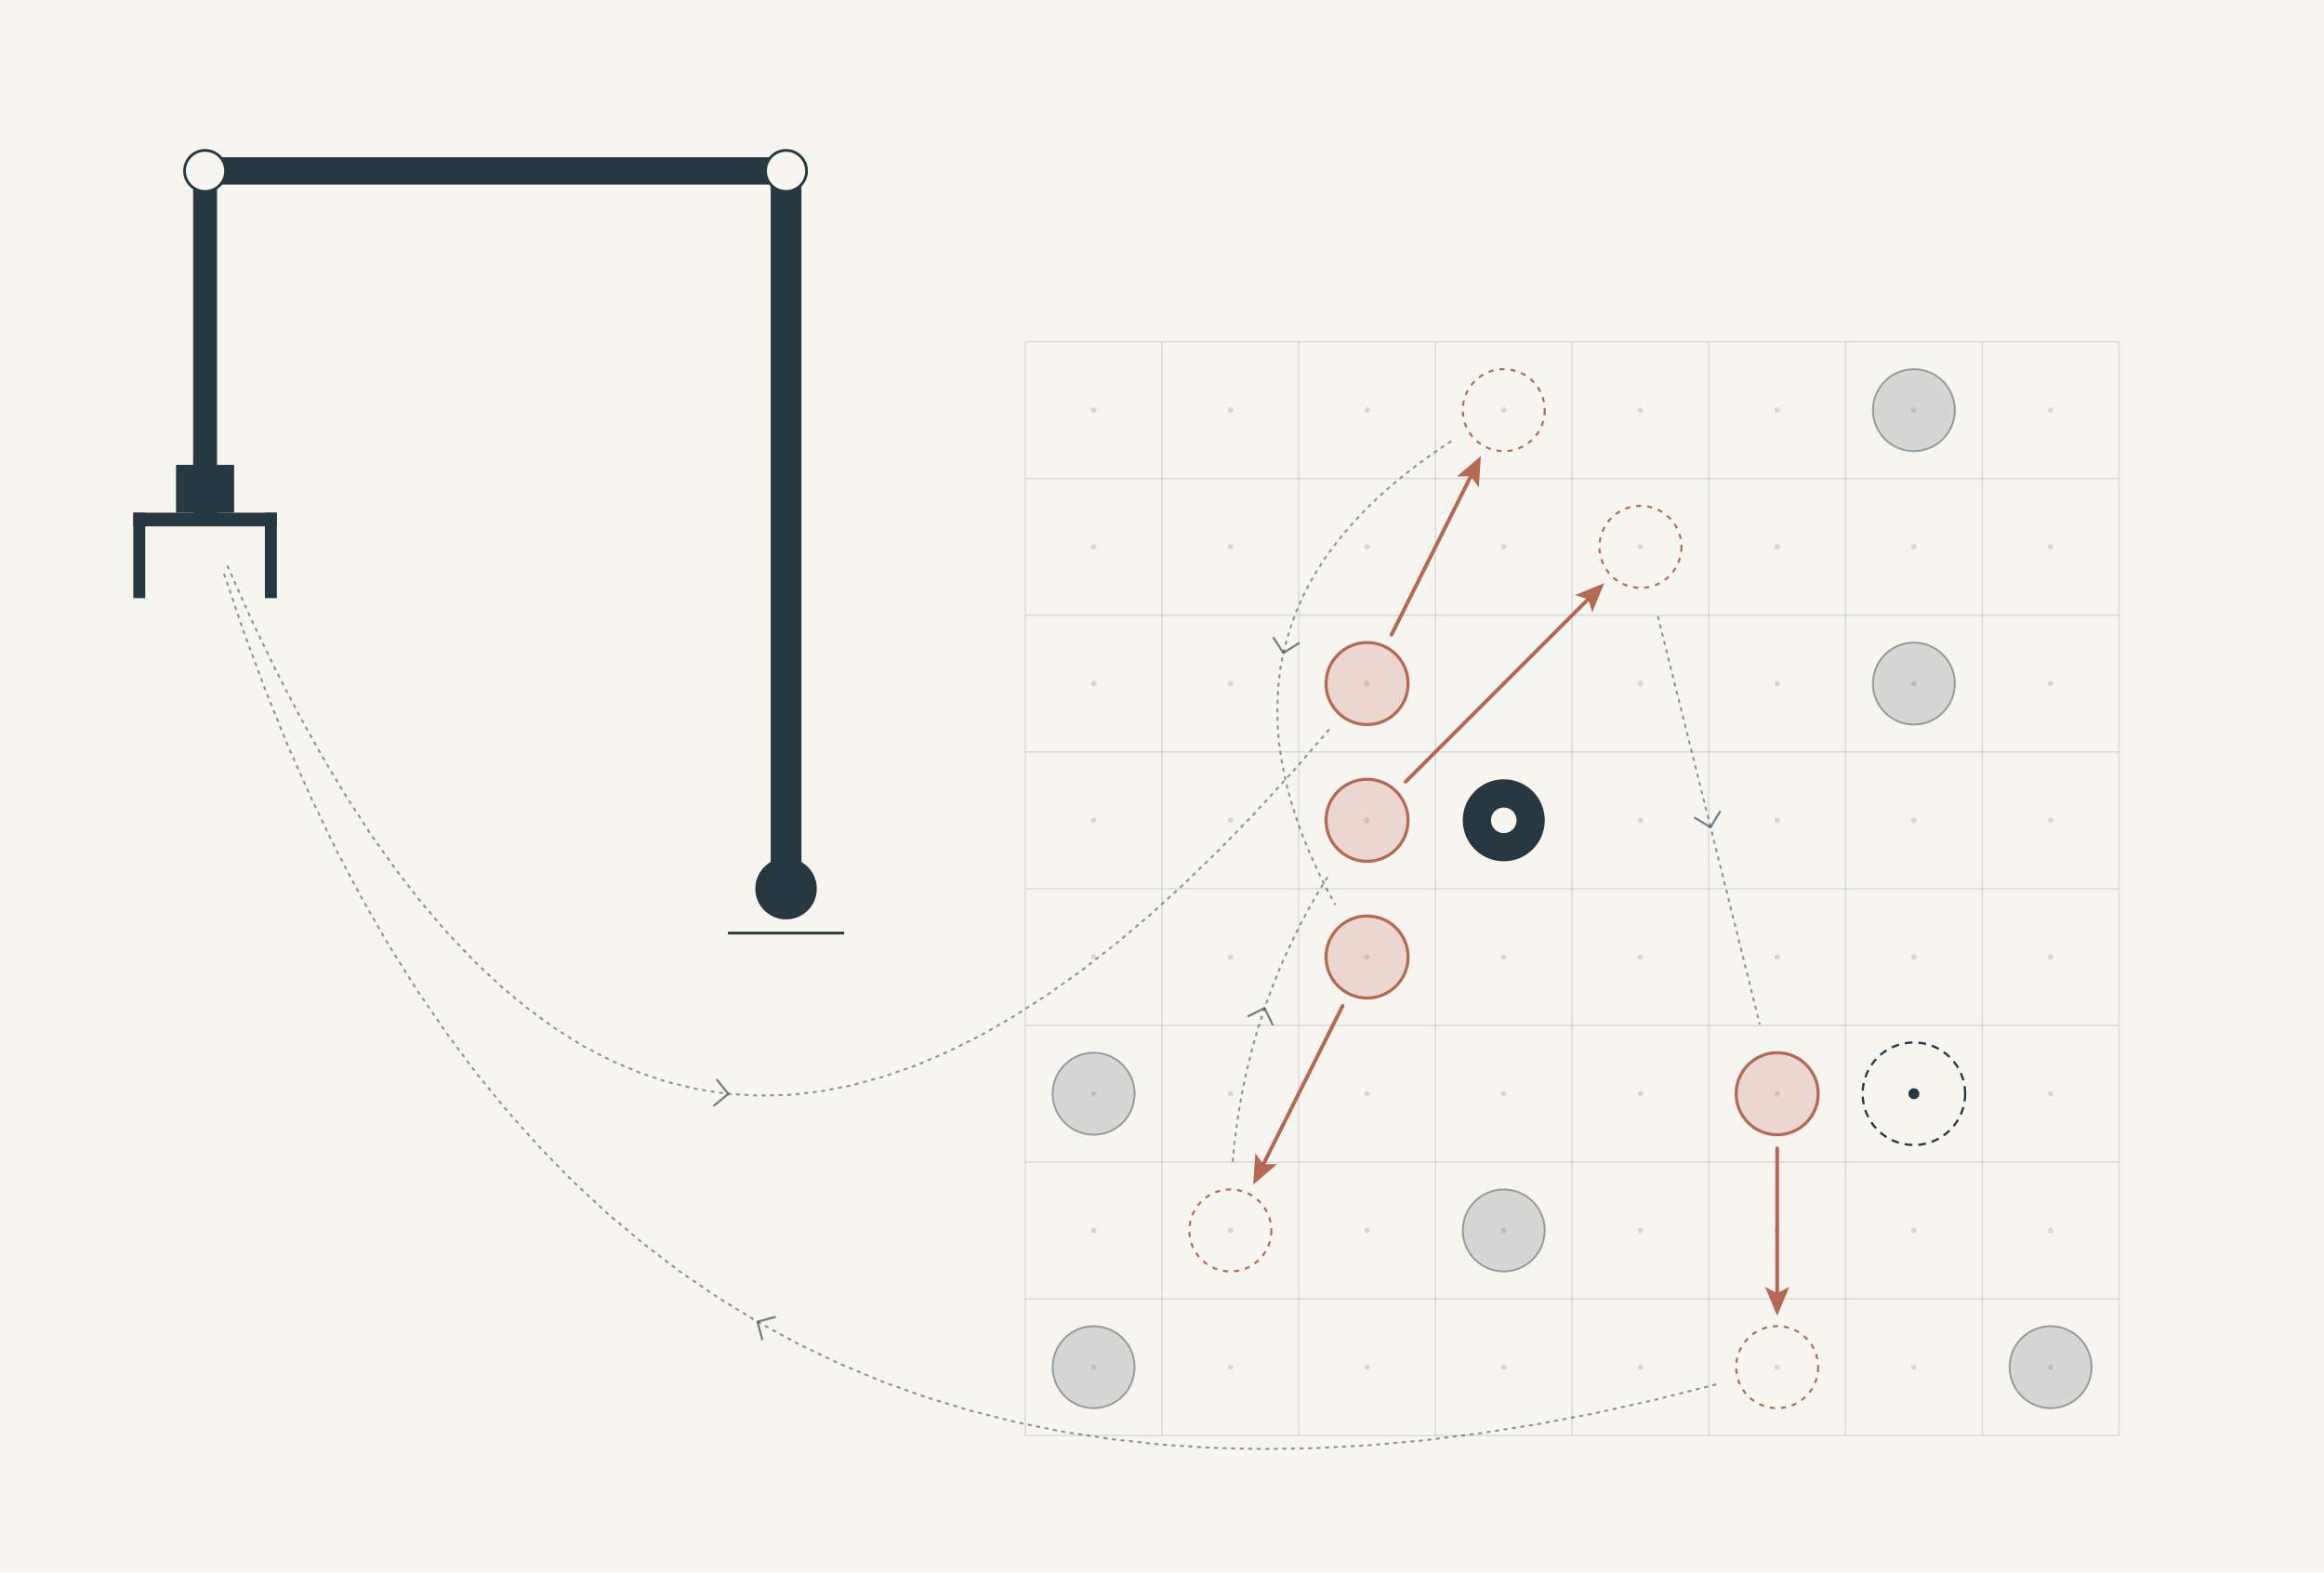
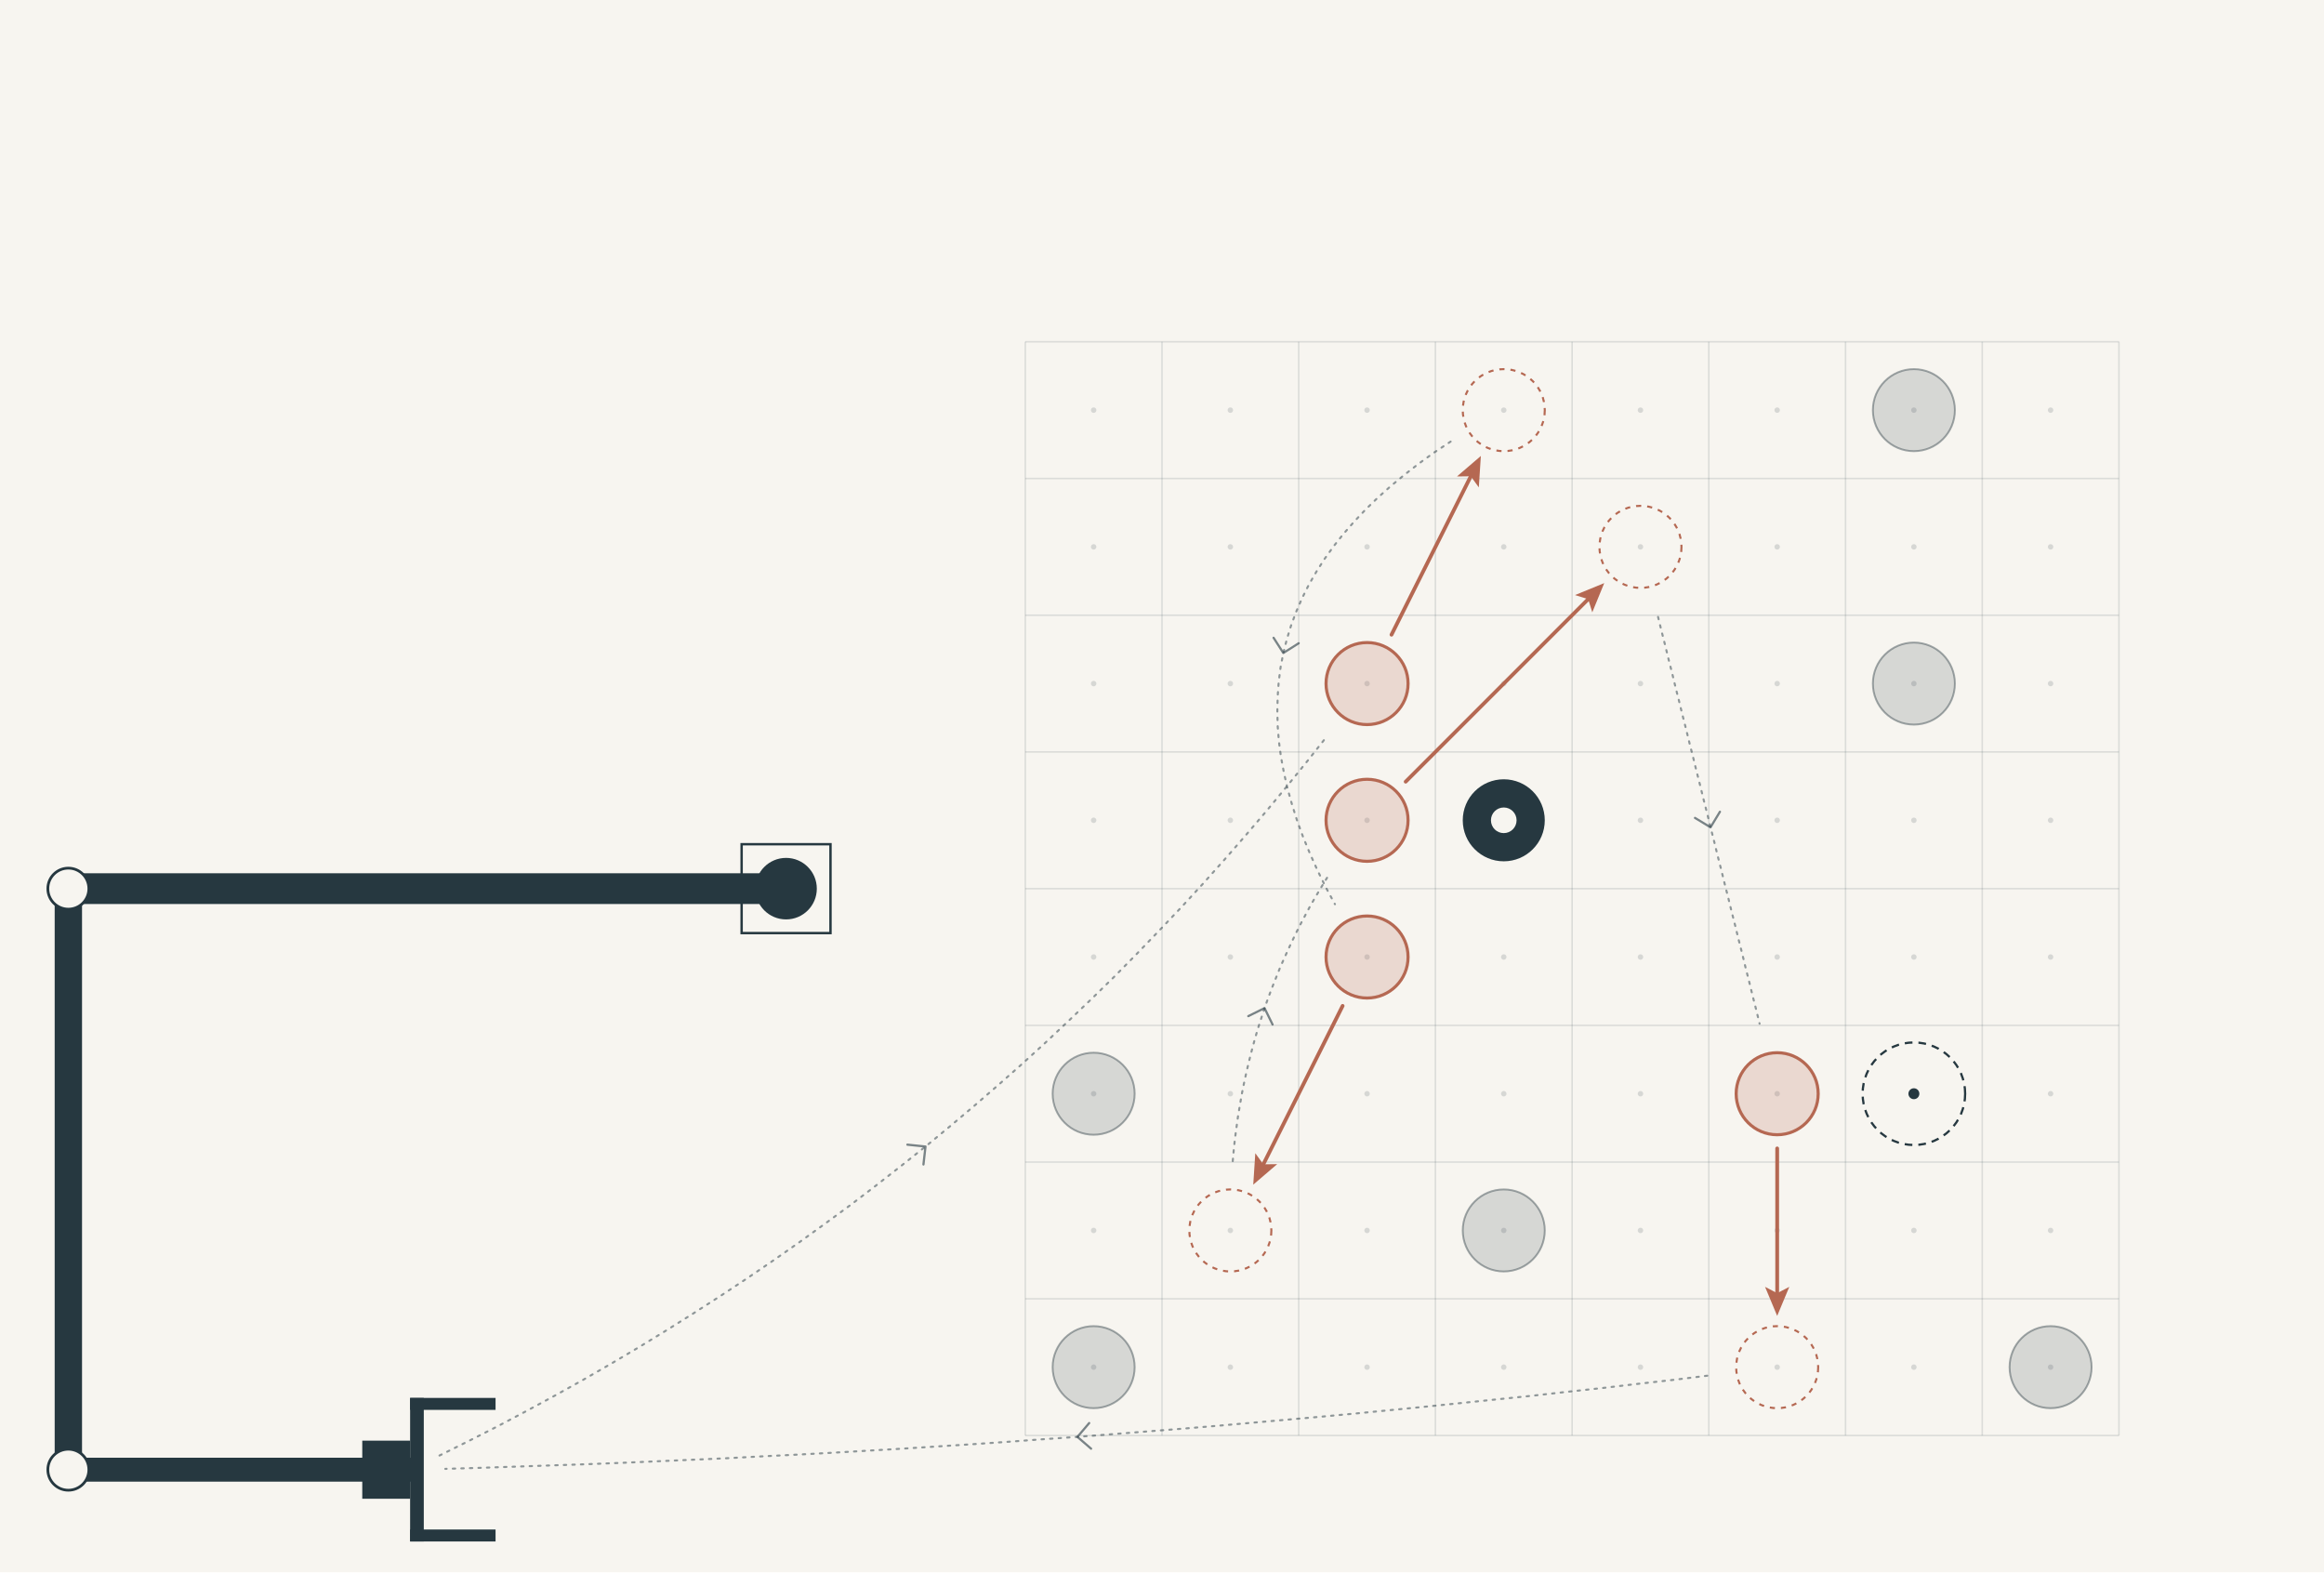
<svg xmlns="http://www.w3.org/2000/svg" viewBox="0 0 1360 920" width="1360" height="920" fill="none" shape-rendering="geometricPrecision">
  <rect width="100%" height="100%" fill="#F7F5F0" />
  <g id="lattice">
    <g id="lattice-lines" stroke="#263840" stroke-width="0.9" stroke-opacity="0.13" fill="none">
      <path d="M600,840 L600,200" />
      <path d="M680,840 L680,200" />
      <path d="M760,840 L760,200" />
      <path d="M840,840 L840,200" />
      <path d="M920,840 L920,200" />
      <path d="M1000,840 L1000,200" />
      <path d="M1080,840 L1080,200" />
      <path d="M1160,840 L1160,200" />
      <path d="M1240,840 L1240,200" />
      <path d="M600,840 L1240,840" />
      <path d="M600,760 L1240,760" />
      <path d="M600,680 L1240,680" />
      <path d="M600,600 L1240,600" />
      <path d="M600,520 L1240,520" />
      <path d="M600,440 L1240,440" />
      <path d="M600,360 L1240,360" />
      <path d="M600,280 L1240,280" />
      <path d="M600,200 L1240,200" />
    </g>
    <g id="lattice-centres">
      <circle cx="640" cy="800" r="1.6" fill="#263840" fill-opacity="0.16" />
      <circle cx="720" cy="800" r="1.6" fill="#263840" fill-opacity="0.16" />
      <circle cx="800" cy="800" r="1.6" fill="#263840" fill-opacity="0.16" />
      <circle cx="880" cy="800" r="1.6" fill="#263840" fill-opacity="0.16" />
      <circle cx="960" cy="800" r="1.6" fill="#263840" fill-opacity="0.16" />
      <circle cx="1040" cy="800" r="1.6" fill="#263840" fill-opacity="0.16" />
      <circle cx="1120" cy="800" r="1.6" fill="#263840" fill-opacity="0.16" />
      <circle cx="1200" cy="800" r="1.6" fill="#263840" fill-opacity="0.16" />
      <circle cx="640" cy="720" r="1.6" fill="#263840" fill-opacity="0.16" />
      <circle cx="720" cy="720" r="1.6" fill="#263840" fill-opacity="0.16" />
      <circle cx="800" cy="720" r="1.6" fill="#263840" fill-opacity="0.16" />
      <circle cx="880" cy="720" r="1.6" fill="#263840" fill-opacity="0.16" />
      <circle cx="960" cy="720" r="1.6" fill="#263840" fill-opacity="0.16" />
      <circle cx="1040" cy="720" r="1.6" fill="#263840" fill-opacity="0.16" />
      <circle cx="1120" cy="720" r="1.6" fill="#263840" fill-opacity="0.16" />
      <circle cx="1200" cy="720" r="1.6" fill="#263840" fill-opacity="0.16" />
      <circle cx="640" cy="640" r="1.6" fill="#263840" fill-opacity="0.16" />
      <circle cx="720" cy="640" r="1.6" fill="#263840" fill-opacity="0.16" />
      <circle cx="800" cy="640" r="1.6" fill="#263840" fill-opacity="0.16" />
      <circle cx="880" cy="640" r="1.6" fill="#263840" fill-opacity="0.16" />
      <circle cx="960" cy="640" r="1.6" fill="#263840" fill-opacity="0.16" />
      <circle cx="1040" cy="640" r="1.6" fill="#263840" fill-opacity="0.16" />
      <circle cx="1120" cy="640" r="1.6" fill="#263840" fill-opacity="0.16" />
      <circle cx="1200" cy="640" r="1.6" fill="#263840" fill-opacity="0.16" />
      <circle cx="640" cy="560" r="1.6" fill="#263840" fill-opacity="0.16" />
      <circle cx="720" cy="560" r="1.6" fill="#263840" fill-opacity="0.16" />
      <circle cx="800" cy="560" r="1.6" fill="#263840" fill-opacity="0.16" />
      <circle cx="880" cy="560" r="1.6" fill="#263840" fill-opacity="0.16" />
      <circle cx="960" cy="560" r="1.6" fill="#263840" fill-opacity="0.16" />
      <circle cx="1040" cy="560" r="1.6" fill="#263840" fill-opacity="0.16" />
      <circle cx="1120" cy="560" r="1.6" fill="#263840" fill-opacity="0.16" />
      <circle cx="1200" cy="560" r="1.6" fill="#263840" fill-opacity="0.16" />
      <circle cx="640" cy="480" r="1.6" fill="#263840" fill-opacity="0.16" />
      <circle cx="720" cy="480" r="1.6" fill="#263840" fill-opacity="0.16" />
      <circle cx="800" cy="480" r="1.6" fill="#263840" fill-opacity="0.16" />
      <circle cx="880" cy="480" r="1.6" fill="#263840" fill-opacity="0.16" />
      <circle cx="960" cy="480" r="1.6" fill="#263840" fill-opacity="0.16" />
      <circle cx="1040" cy="480" r="1.6" fill="#263840" fill-opacity="0.16" />
      <circle cx="1120" cy="480" r="1.6" fill="#263840" fill-opacity="0.16" />
      <circle cx="1200" cy="480" r="1.6" fill="#263840" fill-opacity="0.16" />
      <circle cx="640" cy="400" r="1.6" fill="#263840" fill-opacity="0.16" />
      <circle cx="720" cy="400" r="1.6" fill="#263840" fill-opacity="0.16" />
      <circle cx="800" cy="400" r="1.6" fill="#263840" fill-opacity="0.16" />
      <circle cx="880" cy="400" r="1.6" fill="#263840" fill-opacity="0.16" />
      <circle cx="960" cy="400" r="1.6" fill="#263840" fill-opacity="0.16" />
      <circle cx="1040" cy="400" r="1.6" fill="#263840" fill-opacity="0.16" />
      <circle cx="1120" cy="400" r="1.6" fill="#263840" fill-opacity="0.16" />
      <circle cx="1200" cy="400" r="1.6" fill="#263840" fill-opacity="0.16" />
      <circle cx="640" cy="320" r="1.6" fill="#263840" fill-opacity="0.16" />
      <circle cx="720" cy="320" r="1.6" fill="#263840" fill-opacity="0.16" />
      <circle cx="800" cy="320" r="1.6" fill="#263840" fill-opacity="0.16" />
      <circle cx="880" cy="320" r="1.6" fill="#263840" fill-opacity="0.16" />
      <circle cx="960" cy="320" r="1.6" fill="#263840" fill-opacity="0.16" />
      <circle cx="1040" cy="320" r="1.6" fill="#263840" fill-opacity="0.16" />
      <circle cx="1120" cy="320" r="1.6" fill="#263840" fill-opacity="0.16" />
      <circle cx="1200" cy="320" r="1.6" fill="#263840" fill-opacity="0.16" />
      <circle cx="640" cy="240" r="1.6" fill="#263840" fill-opacity="0.16" />
      <circle cx="720" cy="240" r="1.6" fill="#263840" fill-opacity="0.16" />
      <circle cx="800" cy="240" r="1.6" fill="#263840" fill-opacity="0.16" />
      <circle cx="880" cy="240" r="1.6" fill="#263840" fill-opacity="0.16" />
      <circle cx="960" cy="240" r="1.6" fill="#263840" fill-opacity="0.16" />
      <circle cx="1040" cy="240" r="1.6" fill="#263840" fill-opacity="0.16" />
      <circle cx="1120" cy="240" r="1.6" fill="#263840" fill-opacity="0.16" />
      <circle cx="1200" cy="240" r="1.6" fill="#263840" fill-opacity="0.16" />
    </g>
  </g>
  <g id="goal">
    <circle cx="1120" cy="640" r="30" fill="none" stroke="#263840" stroke-width="1.3" stroke-dasharray="4.5 3.5" />
    <circle cx="1120" cy="640" r="3.2" fill="#263840" />
  </g>
  <g id="discs-context">
    <circle cx="1120" cy="240" r="24" id="c0" fill="#263840" fill-opacity="0.16" stroke="#263840" stroke-opacity="0.42" stroke-width="1.1" />
    <circle cx="1120" cy="400" r="24" id="c1" fill="#263840" fill-opacity="0.16" stroke="#263840" stroke-opacity="0.42" stroke-width="1.1" />
    <circle cx="640" cy="800" r="24" id="c2" fill="#263840" fill-opacity="0.16" stroke="#263840" stroke-opacity="0.42" stroke-width="1.1" />
    <circle cx="880" cy="720" r="24" id="c3" fill="#263840" fill-opacity="0.16" stroke="#263840" stroke-opacity="0.42" stroke-width="1.1" />
    <circle cx="1200" cy="800" r="24" id="c4" fill="#263840" fill-opacity="0.16" stroke="#263840" stroke-opacity="0.42" stroke-width="1.1" />
    <circle cx="640" cy="640" r="24" id="c5" fill="#263840" fill-opacity="0.16" stroke="#263840" stroke-opacity="0.42" stroke-width="1.1" />
  </g>
  <g id="blockers-highlight">
    <circle cx="800" cy="400" r="24" id="b1-hl" fill="#B56852" fill-opacity="0.20" stroke="#B56852" stroke-width="1.8" />
    <circle cx="800" cy="560" r="24" id="b2-hl" fill="#B56852" fill-opacity="0.20" stroke="#B56852" stroke-width="1.8" />
    <circle cx="800" cy="480" r="24" id="b3-hl" fill="#B56852" fill-opacity="0.20" stroke="#B56852" stroke-width="1.8" />
    <circle cx="1040" cy="640" r="24" id="b4-hl" fill="#B56852" fill-opacity="0.20" stroke="#B56852" stroke-width="1.8" />
  </g>
  <g id="destinations">
    <circle cx="880" cy="240" r="24" id="dest-b1" fill="none" stroke="#B56852" stroke-width="1.2" stroke-dasharray="3 3.5" />
    <circle cx="720" cy="720" r="24" id="dest-b2" fill="none" stroke="#B56852" stroke-width="1.2" stroke-dasharray="3 3.5" />
    <circle cx="960" cy="320" r="24" id="dest-b3" fill="none" stroke="#B56852" stroke-width="1.2" stroke-dasharray="3 3.5" />
    <circle cx="1040" cy="800" r="24" id="dest-b4" fill="none" stroke="#B56852" stroke-width="1.2" stroke-dasharray="3 3.5" />
  </g>
  <g id="target">
    <circle cx="880" cy="480" r="24" fill="#263840" />
    <circle cx="880" cy="480" r="7.5" fill="#F7F5F0" />
  </g>
  <g id="robot-home" opacity="1">
-     <path d="M426,546 L494,546" stroke="#263840" stroke-width="1.6" />
+     <rect x="-26" y="-26" width="52" height="52" transform="translate(460 520) rotate(-0)" fill="#F7F5F0" stroke="#263840" stroke-width="1.4" />
    <circle cx="460" cy="520" r="18" fill="#263840" />
    <circle cx="460" cy="520" r="5.5" fill="#F7F5F0" />
-     <path d="M460,520 L460,100" stroke="#263840" stroke-width="18" stroke-linecap="round" />
-     <path d="M460,100 L120,100" stroke="#263840" stroke-width="16" stroke-linecap="round" />
-     <path d="M120,100 L120,300" stroke="#263840" stroke-width="14" stroke-linecap="round" />
-     <rect x="-14" y="-17" width="28" height="34" transform="translate(120 286) rotate(-270)" fill="#263840" />
-     <rect x="-4" y="-42" width="8" height="84" transform="translate(120 304) rotate(-270)" fill="#263840" />
-     <rect x="-25" y="-3.5" width="50" height="7" transform="translate(81.5 325) rotate(-270)" fill="#263840" />
-     <rect x="-25" y="-3.5" width="50" height="7" transform="translate(158.5 325) rotate(-270)" fill="#263840" />
-     <circle cx="460" cy="100" r="12" fill="#F7F5F0" stroke="#263840" stroke-width="1.6" />
-     <circle cx="120" cy="100" r="12" fill="#F7F5F0" stroke="#263840" stroke-width="1.6" />
+     <path d="M460,520 L40,520" stroke="#263840" stroke-width="18" stroke-linecap="round" />
+     <path d="M40,520 L40,860" stroke="#263840" stroke-width="16" stroke-linecap="round" />
+     <path d="M40,860 L240,860" stroke="#263840" stroke-width="14" stroke-linecap="round" />
+     <rect x="-14" y="-17" width="28" height="34" transform="translate(226 860) rotate(-360)" fill="#263840" />
+     <rect x="-4" y="-42" width="8" height="84" transform="translate(244 860) rotate(-360)" fill="#263840" />
+     <rect x="-25" y="-3.5" width="50" height="7" transform="translate(265 898.5) rotate(-360)" fill="#263840" />
+     <rect x="-25" y="-3.5" width="50" height="7" transform="translate(265 821.5) rotate(-360)" fill="#263840" />
+     <circle cx="40" cy="520" r="12" fill="#F7F5F0" stroke="#263840" stroke-width="1.6" />
+     <circle cx="40" cy="860" r="12" fill="#F7F5F0" stroke="#263840" stroke-width="1.6" />
  </g>
  <g id="transit-chain">
-     <path d="M133.2,331.4 L146.6,361.4 L160.2,389.8 L174.1,416.7 L188.2,442 L202.5,465.9 L217,488.2 L231.8,509 L246.7,528.3 L261.9,546 L277.4,562.3 L293,577 L308.9,590.2 L325,601.9 L341.3,612.1 L357.8,620.7 L374.6,627.8 L391.6,633.4 L408.8,637.5 L426.2,640.1 L443.9,641.1 L461.8,640.7 L479.9,638.7 L498.2,635.1 L516.8,630.1 L535.6,623.6 L554.6,615.5 L573.8,605.9 L593.2,594.8 L612.9,582.1 L632.8,568 L652.9,552.3 L673.3,535.1 L693.8,516.4 L714.6,496.1 L735.6,474.4 L756.9,451.1 L778.3,426.3" stroke="#263840" stroke-opacity="0.5" stroke-width="1.2" stroke-dasharray="1.4 3.6" stroke-linecap="round" fill="none" />
-     <path d="M419.6,631.9 L426.2,640.1 L418,646.8" id="transit-dir-0" stroke="#263840" stroke-opacity="0.6" stroke-width="1.3" fill="none" stroke-linecap="round" stroke-linejoin="round" />
+     <path d="M257.2,851.7 L274.3,843.2 L291.2,834.6 L308,825.7 L324.6,816.7 L341.1,807.5 L357.4,798.1 L373.6,788.5 L389.6,778.7 L405.5,768.7 L421.2,758.6 L436.8,748.3 L452.2,737.8 L467.5,727.1 L482.6,716.2 L497.6,705.2 L512.4,693.9 L527,682.5 L541.6,670.9 L555.9,659.1 L570.1,647.1 L584.2,634.9 L598.1,622.6 L611.8,610.1 L625.4,597.3 L638.9,584.4 L652.2,571.4 L665.3,558.1 L678.3,544.6 L691.2,531 L703.9,517.2 L716.4,503.2 L728.8,489 L741.1,474.6 L753.1,460.1 L765.1,445.3 L776.9,430.4" stroke="#263840" stroke-opacity="0.5" stroke-width="1.2" stroke-dasharray="1.4 3.6" stroke-linecap="round" fill="none" />
+     <path d="M531,669.8 L541.6,670.9 L540.4,681.4" id="transit-dir-0" stroke="#263840" stroke-opacity="0.6" stroke-width="1.3" fill="none" stroke-linecap="round" stroke-linejoin="round" />
    <path d="M848.9,258.4 L839.4,264.7 L830.4,271.2 L821.9,277.8 L813.8,284.5 L806.2,291.3 L799.1,298.2 L792.4,305.3 L786.2,312.4 L780.4,319.7 L775.1,327.1 L770.3,334.6 L765.9,342.2 L762,350 L758.6,357.8 L755.6,365.8 L753.1,373.9 L751,382.1 L749.4,390.4 L748.3,398.9 L747.7,407.4 L747.5,416.1 L747.7,424.9 L748.4,433.8 L749.6,442.8 L751.3,451.9 L753.4,461.2 L756,470.5 L759,480 L762.5,489.6 L766.5,499.3 L770.9,509.1 L775.8,519.1 L781.2,529.1" stroke="#263840" stroke-opacity="0.5" stroke-width="1.2" stroke-dasharray="1.4 3.6" stroke-linecap="round" fill="none" />
    <path d="M760,376.4 L751,382.1 L745.3,373.2" id="transit-dir-1" stroke="#263840" stroke-opacity="0.6" stroke-width="1.3" fill="none" stroke-linecap="round" stroke-linejoin="round" />
    <path d="M721.4,679.4 L722,672.8 L722.7,666.2 L723.6,659.6 L724.5,653.1 L725.6,646.6 L726.7,640.2 L728,633.8 L729.4,627.4 L730.9,621.1 L732.5,614.8 L734.2,608.5 L736,602.3 L738,596.1 L740,589.9 L742.2,583.8 L744.5,577.7 L746.9,571.7 L749.3,565.7 L752,559.7 L754.7,553.8 L757.5,547.9 L760.4,542 L763.5,536.2 L766.6,530.4 L769.9,524.7 L773.3,519 L776.8,513.3" stroke="#263840" stroke-opacity="0.5" stroke-width="1.2" stroke-dasharray="1.4 3.6" stroke-linecap="round" fill="none" />
    <path d="M730.5,594.6 L740,589.9 L744.7,599.5" id="transit-dir-2" stroke="#263840" stroke-opacity="0.6" stroke-width="1.3" fill="none" stroke-linecap="round" stroke-linejoin="round" />
    <path d="M970.3,361 L972.3,369.2 L974.4,377.4 L976.4,385.6 L978.5,393.8 L980.5,402.1 L982.6,410.3 L984.6,418.5 L986.7,426.7 L988.7,434.9 L990.8,443.1 L992.8,451.3 L994.9,459.5 L996.9,467.7 L999,475.9 L1001,484.1 L1003.1,492.3 L1005.1,500.5 L1007.2,508.7 L1009.2,516.9 L1011.3,525.1 L1013.3,533.3 L1015.4,541.5 L1017.4,549.7 L1019.5,557.9 L1021.5,566.2 L1023.6,574.4 L1025.6,582.6 L1027.7,590.8 L1029.7,599" stroke="#263840" stroke-opacity="0.5" stroke-width="1.2" stroke-dasharray="1.4 3.6" stroke-linecap="round" fill="none" />
    <path d="M1006.5,475 L1001,484.1 L991.9,478.6" id="transit-dir-3" stroke="#263840" stroke-opacity="0.6" stroke-width="1.3" fill="none" stroke-linecap="round" stroke-linejoin="round" />
-     <path d="M1003.9,810.2 L968.5,819.1 L933.7,826.9 L899.6,833.4 L866.2,838.7 L833.4,842.8 L801.2,845.7 L769.8,847.4 L738.9,847.9 L708.8,847.2 L679.3,845.3 L650.4,842.1 L622.2,837.8 L594.7,832.2 L567.8,825.4 L541.6,817.5 L516,808.3 L491.1,797.9 L466.9,786.3 L443.3,773.4 L420.4,759.4 L398.1,744.2 L376.5,727.7 L355.5,710.1 L335.2,691.2 L315.6,671.1 L296.6,649.8 L278.2,627.3 L260.6,603.6 L243.6,578.7 L227.2,552.6 L211.5,525.2 L196.4,496.7 L182.1,466.9 L168.3,436 L155.3,403.8 L142.9,370.4 L131.1,335.8" stroke="#263840" stroke-opacity="0.5" stroke-width="1.2" stroke-dasharray="1.4 3.6" stroke-linecap="round" fill="none" />
-     <path d="M446,783.7 L443.3,773.4 L453.5,770.7" id="transit-dir-4" stroke="#263840" stroke-opacity="0.6" stroke-width="1.3" fill="none" stroke-linecap="round" stroke-linejoin="round" />
+     <path d="M999.1,805 L978.7,807.5 L958.2,809.8 L937.8,812.2 L917.3,814.4 L896.9,816.7 L876.4,818.8 L855.9,820.9 L835.4,823 L815,825 L794.5,827 L774,828.9 L753.5,830.7 L733,832.5 L712.5,834.3 L692,836 L671.5,837.6 L651,839.2 L630.5,840.8 L610,842.2 L589.5,843.7 L568.9,845.1 L548.4,846.4 L527.9,847.7 L507.3,848.9 L486.8,850.1 L466.2,851.2 L445.7,852.2 L425.1,853.3 L404.6,854.2 L384,855.1 L363.5,856 L342.9,856.8 L322.3,857.5 L301.8,858.2 L281.2,858.9 L260.6,859.5" stroke="#263840" stroke-opacity="0.5" stroke-width="1.2" stroke-dasharray="1.4 3.6" stroke-linecap="round" fill="none" />
+     <path d="M638.5,847.7 L630.5,840.8 L637.4,832.7" id="transit-dir-4" stroke="#263840" stroke-opacity="0.6" stroke-width="1.3" fill="none" stroke-linecap="round" stroke-linejoin="round" />
  </g>
  <g id="relocation-arrows">
    <g id="move-b1">
      <path d="M814.3,371.4 L861.3,277.5" stroke="#B56852" stroke-width="2.2" stroke-linecap="round" fill="none" />
      <path d="M866.6,266.8 L852.6,278.8 L860.7,278.7 L865.4,285.2 L866.6,266.8" fill="#B56852" stroke="none" />
    </g>
    <g id="move-b2">
      <path d="M785.7,588.6 L738.7,682.5" stroke="#B56852" stroke-width="2.2" stroke-linecap="round" fill="none" />
      <path d="M733.4,693.2 L747.4,681.2 L739.3,681.3 L734.6,674.8 L733.4,693.2" fill="#B56852" stroke="none" />
    </g>
    <g id="move-b3">
      <path d="M822.6,457.4 L930.4,349.6" stroke="#B56852" stroke-width="2.2" stroke-linecap="round" fill="none" />
      <path d="M938.8,341.2 L921.7,348.2 L929.4,350.6 L931.8,358.3 L938.8,341.2" fill="#B56852" stroke="none" />
    </g>
    <g id="move-b4">
      <path d="M1040,672 L1040,758.1" stroke="#B56852" stroke-width="2.2" stroke-linecap="round" fill="none" />
      <path d="M1040,770 L1047.1,753 L1040,756.7 L1032.9,753 L1040,770" fill="#B56852" stroke="none" />
    </g>
  </g>
</svg>
